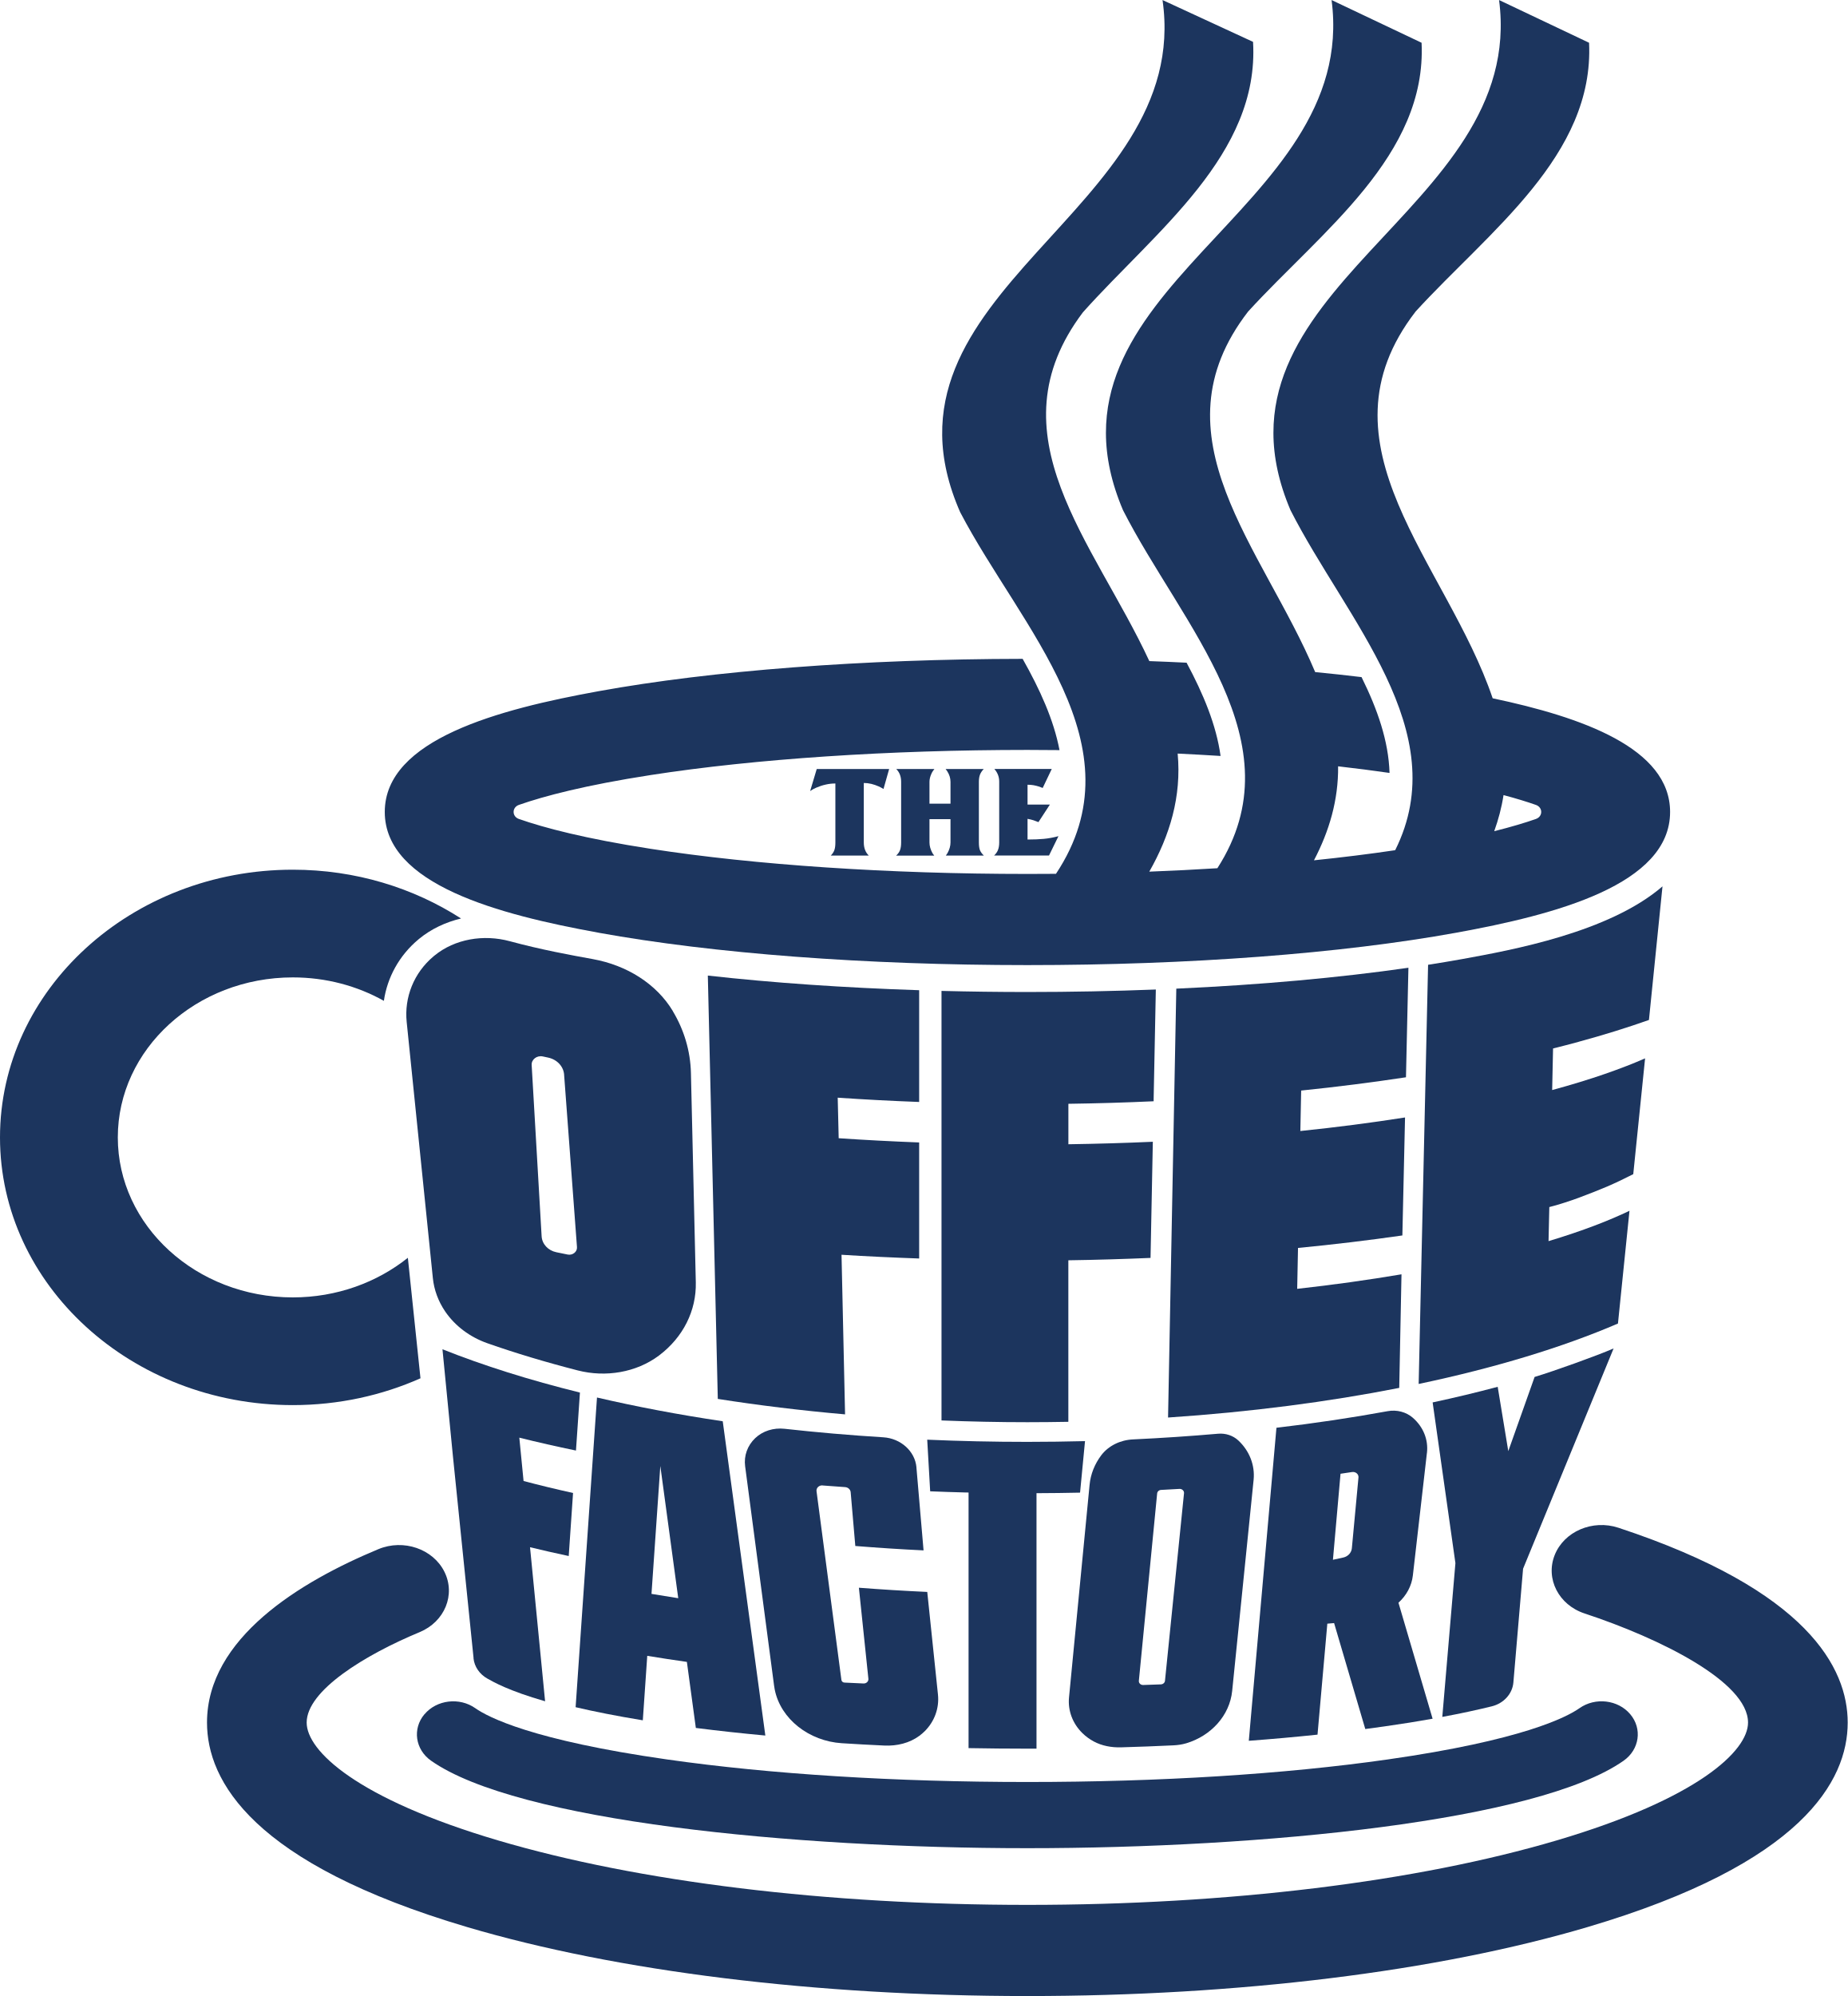
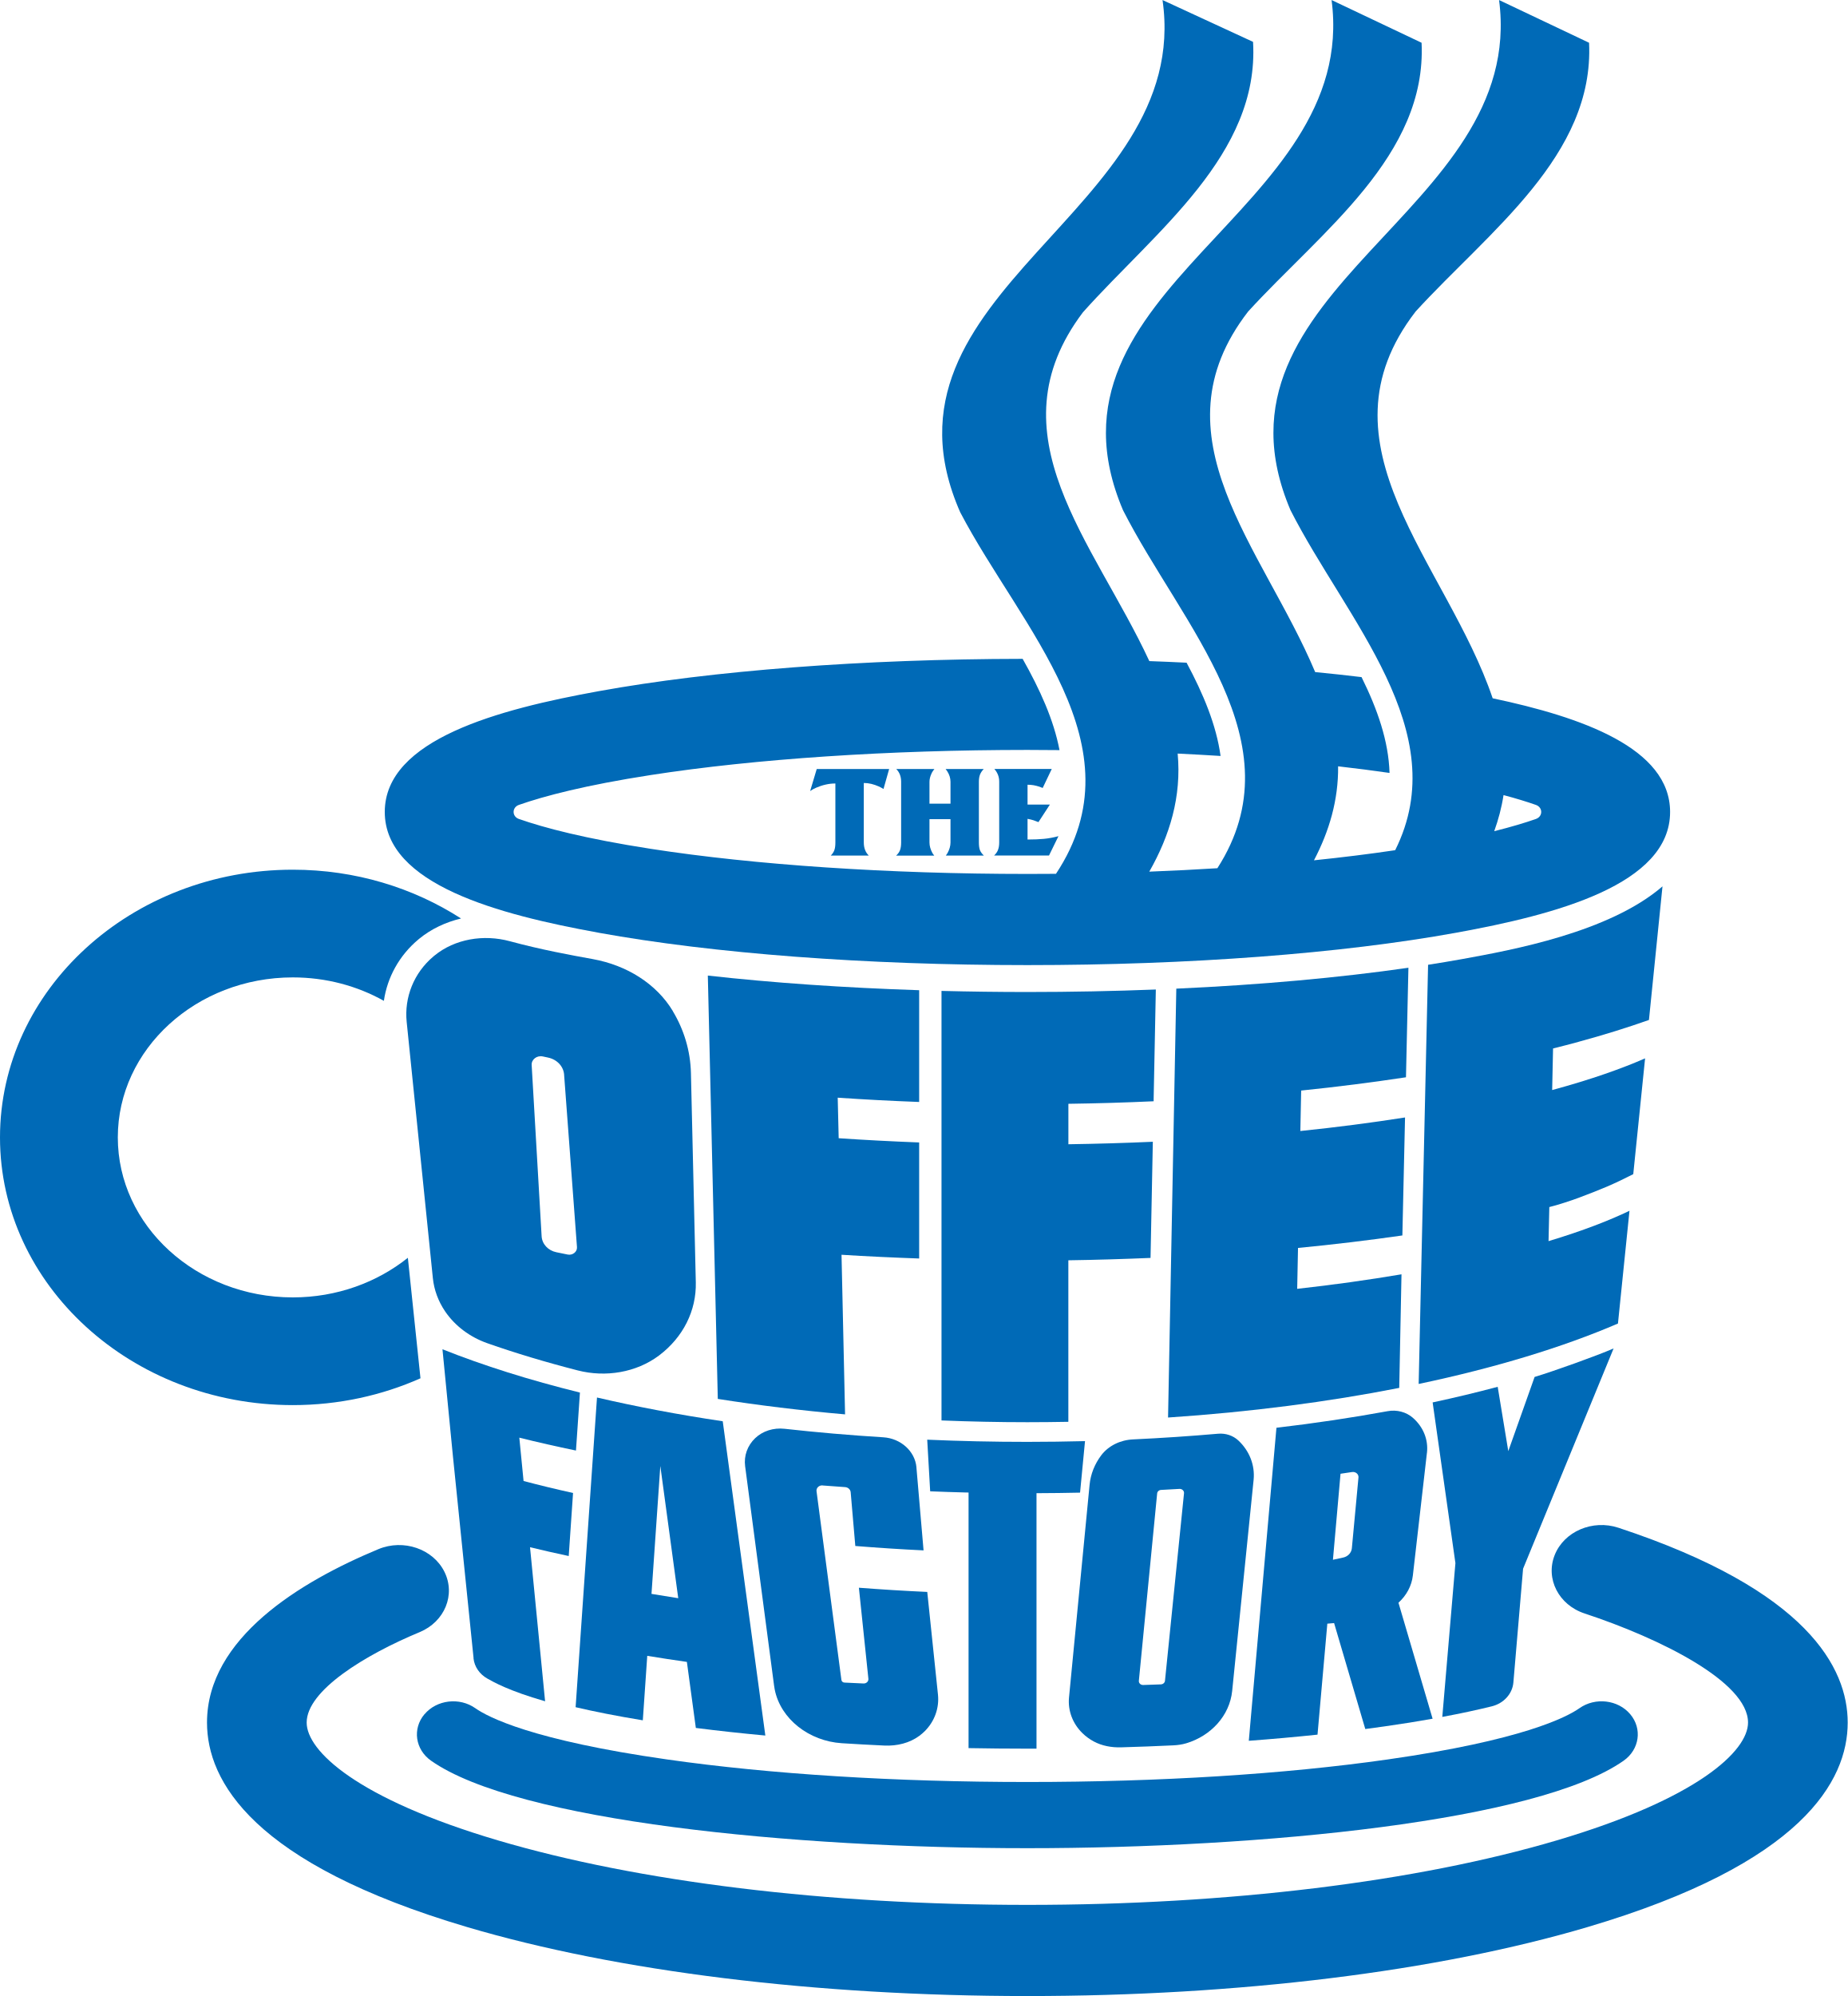
<svg xmlns="http://www.w3.org/2000/svg" id="Layer_1" data-name="Layer 1" viewBox="0 0 474.59 512.6">
  <defs>
    <style>
      .cls-1 {
-         fill: #1c355e;
+         fill: #006ab7;
        stroke-width: 0px;
      }
    </style>
  </defs>
  <path class="cls-1" d="M415.71,392.35c-6.65-2.2-13.99.95-16.39,7.03-2.4,6.08,1.04,12.79,7.69,14.98,19.36,6.39,41.98,17.57,41.98,28.02,0,7.26-12.86,19.53-49.11,30.25-36.14,10.69-84.44,16.57-136,16.57s-99.86-5.89-136-16.57c-36.25-10.72-49.11-22.99-49.11-30.25,0-8.23,14.99-17.4,29.03-23.23,6.43-2.68,9.28-9.61,6.35-15.5-2.93-5.88-10.51-8.48-16.95-5.81-20.09,8.35-44.03,22.85-44.03,44.54,0,14.94,11.59,36.18,66.83,52.52,38.62,11.42,89.72,17.71,143.88,17.71s105.26-6.29,143.88-17.71c55.23-16.33,66.83-37.57,66.83-52.52,0-13.96-10.21-33.96-58.88-50.03Z" />
  <path class="cls-1" d="M109.02,440.24c-3.14,3.73-2.37,9.07,1.7,11.93,22.07,15.52,92.82,22.47,153.16,22.47s131.09-6.95,153.16-22.47c4.07-2.87,4.84-8.21,1.7-11.93-3.13-3.73-8.98-4.42-13.05-1.55-3.29,2.31-14.68,8.23-49.24,13.16-26.57,3.79-58.57,5.79-92.56,5.79s-65.99-2-92.56-5.79c-34.57-4.93-45.95-10.84-49.24-13.16-4.07-2.87-9.92-2.17-13.05,1.55Z" />
  <path class="cls-1" d="M121.62,425.85c.22,2.18,1.56,4.12,3.61,5.26.01,0,.03.01.04.02,1.42.79,5.31,3.07,14.74,5.78l-3.87-39.56c3.23.79,6.56,1.53,9.94,2.26l1.11-16.19c-4.38-.97-8.63-2-12.71-3.08l-1.09-11.13c4.71,1.18,9.57,2.28,14.55,3.31l1.02-14.89c-12.95-3.2-24.8-6.93-35.31-11.12l2.7,27.6,5.29,51.73Z" />
  <path class="cls-1" d="M147.85,438.43c4.73,1.11,10.42,2.25,17.26,3.37l1.14-16.56c3.34.55,6.73,1.07,10.18,1.56l2.3,16.96c5.73.73,11.69,1.38,17.85,1.95l-10.94-80.71c-11.35-1.69-22.15-3.74-32.3-6.1l-5.49,79.53ZM169.61,376.57v-.07s.01.07.01.07l4.59,33.87c-2.32-.36-4.6-.73-6.87-1.11l2.26-32.76Z" />
  <path class="cls-1" d="M238.92,382.99c3.04.12,6.08.23,9.12.3.25,0,.49,0,.74.01v65.64c4.98.09,10.02.14,15.1.14.79,0,1.57,0,2.35,0v-65.61c3.74-.01,7.48-.06,11.19-.14l1.27-13.23c-4.89.12-9.83.19-14.82.19-8.73,0-17.31-.19-25.71-.56l.76,13.26Z" />
  <path class="cls-1" d="M282.85,373.75c-1.66,2.21-2.73,4.81-2.99,7.62l-5.28,54.58c-.32,3.37.94,6.71,3.47,9.17.85.83,1.82,1.53,2.87,2.1,2.11,1.14,4.58,1.59,7.03,1.52,4.53-.13,9-.3,13.41-.51,1.13-.05,2.25-.21,3.33-.53,6.36-1.9,11.16-7.12,11.8-13.44l5.51-54.26c.36-3.73-1.07-7.4-3.94-10.08-1.36-1.26-3.26-1.89-5.19-1.72-7.14.62-14.43,1.11-21.86,1.46-3.26.15-6.31,1.63-8.16,4.09ZM297.22,383.53c.05-.49.48-.87,1.01-.9,1.58-.08,3.17-.17,4.71-.26.68-.04,1.24.49,1.18,1.11l-4.89,48.17c-.05.51-.51.9-1.06.92-1.54.06-3.08.12-4.54.16-.65.02-1.16-.48-1.11-1.07l4.7-48.13Z" />
  <path class="cls-1" d="M394.17,353.62l-6.76,19.05-2.72-16.52c-5.47,1.46-10.83,2.75-16.71,4.01l5.85,41.27-3.37,39.5c4.92-.92,9.13-1.84,12.71-2.72,3.08-.76,5.3-3.22,5.55-6.13l2.49-29.21,23.25-56.57c-4.29,1.87-15.41,5.85-20.29,7.32Z" />
  <path class="cls-1" d="M366.52,373.12c.39-3.39-.94-6.68-3.64-9.03h0c-1.72-1.49-4.13-2.11-6.46-1.68-9.13,1.67-18.67,3.1-28.56,4.26l-7.1,80.39c6.05-.45,11.94-.98,17.65-1.58,0,0,0,0,0,0l2.52-28.5c.99-.08.75-.06,1.74-.15l8.01,27.21c1.67-.22,3.32-.44,4.95-.68,4.52-.64,8.62-1.3,12.34-1.97l-8.77-29.79c2.04-1.84,3.39-4.3,3.7-7l3.61-31.47ZM347.23,397.63c-.11,1.14-1,2.1-2.22,2.37-.98.22-2,.45-2.64.57l1.95-22.09c.8-.1,1.9-.28,2.96-.44.91-.14,1.73.54,1.65,1.39l-1.7,18.2Z" />
  <path class="cls-1" d="M172.83,259.67c-4.23-7.05-11.89-11.79-20.52-13.35-.03,0-.06-.01-.09-.02-5.48-.99-13.18-2.39-21.26-4.58-6.74-1.83-14.14-.6-19.38,3.7-.04.03-.07.06-.11.09-.04.03-.07.06-.11.09-5.09,4.27-7.55,10.58-6.9,16.87l6.72,65.75c.31,3.05,1.4,5.99,3.17,8.59,2.55,3.73,6.36,6.58,10.86,8.16,7.17,2.52,14.93,4.85,23.18,6.97,7.2,1.85,15.04.53,20.83-3.79.04-.03.09-.06.13-.1,6.12-4.64,9.54-11.46,9.37-18.73l-1.25-53.73c-.13-5.72-1.79-11.15-4.66-15.92ZM145.79,322.18c-.91-.18-1.93-.39-2.89-.59-2.12-.43-3.66-2.1-3.78-4.08l-2.56-44.01c-.08-1.42,1.34-2.51,2.86-2.19.46.1.92.2,1.4.3h0c2.36.51,4.04,2.4,4.09,4.61l3.29,44.06c.09,1.21-1.12,2.17-2.42,1.9Z" />
  <path class="cls-1" d="M184.37,359.26c10.46,1.64,21.39,2.98,32.69,3.97l-.91-40.99c6.55.42,13.22.72,19.94.96v-29.8c-6.99-.27-13.89-.63-20.67-1.09l-.25-10.41c6.87.47,13.86.84,20.92,1.1v-28.7c-19.24-.63-37.6-1.89-54.28-3.76l2.56,108.71Z" />
  <path class="cls-1" d="M241.83,254.47v110.32c7.25.29,14.61.45,22.05.45,3.53,0,7.04-.04,10.53-.1v-41.48c7.12-.1,14.15-.32,21.11-.61l.59-29.83c-7.14.32-14.37.53-21.69.64v-10.39c7.38-.1,14.68-.32,21.9-.65v-.59s.56-28.11.56-28.11c-10.74.42-21.78.64-33,.64-7.44,0-14.8-.1-22.05-.28Z" />
  <path class="cls-1" d="M300.02,364.04c21.14-1.41,41.16-4.02,59.38-7.61l.58-29.17c-8.54,1.44-17.48,2.7-26.79,3.73l.21-10.5c9.23-.89,18.17-1.97,26.81-3.21v-.17s.68-30.13.68-30.13c-8.6,1.35-17.57,2.52-26.89,3.48l.21-10.39c9.26-.95,18.24-2.1,26.92-3.41l.63-28.13c-17.75,2.56-37.99,4.39-59.62,5.37l-2.12,110.14Z" />
  <path class="cls-1" d="M405.42,267.56c6.49-1.76,12.52-3.64,18.12-5.62l3.48-34.31c-13.67,11.8-38.64,16.35-51.49,18.68-2.82.51-5.74.99-8.72,1.46l-2.42,107.65c19.61-4.13,36.96-9.4,51.19-15.52l2.96-28.96c-5.09,2.45-11.86,5.11-20.79,7.8l.2-8.75c2.02-.48,5.58-1.65,7.46-2.35,5.77-2.17,8.89-3.44,14.1-6.1l3.04-29.74c-5.91,2.59-13.69,5.38-23.87,8.14l.23-10.68c2.21-.55,4.39-1.11,6.52-1.69Z" />
  <path class="cls-1" d="M211.29,381.49l5.78.42c.76.05,1.37.62,1.43,1.31l1.19,13.81c5.77.46,11.61.85,17.53,1.13l-1.83-21.28v-.09c-.38-4.1-4.03-7.39-8.49-7.67-8.67-.54-17.14-1.27-25.39-2.19-2.82-.31-5.6.56-7.54,2.41h0c-1.99,1.9-2.93,4.53-2.58,7.2l7.43,56.31c.05.35.1.7.17,1.04,1.51,7.6,8.85,13.26,17.22,13.79,3.59.23,7.22.43,10.91.6,3.28.16,6.55-.65,9.05-2.52.49-.36.94-.76,1.37-1.18,2.51-2.51,3.74-5.93,3.38-9.39l-2.75-26.36c-5.92-.27-11.77-.63-17.56-1.08l2.44,23.38c.07.67-.51,1.24-1.25,1.21-1.69-.06-3.33-.14-4.92-.23-.39-.02-.71-.31-.76-.68l-6.39-48.46c-.11-.85.63-1.56,1.56-1.5Z" />
  <path class="cls-1" d="M108,353.95l-3.24-30.93c-7.91,6.32-18.25,10.17-29.55,10.17-24.79,0-44.95-18.43-44.95-41.09s20.17-41.09,44.95-41.09c8.56,0,16.57,2.2,23.39,6.02.87-6.03,3.96-11.65,8.81-15.72l.25-.21c3.07-2.52,6.78-4.27,10.76-5.22-12.24-7.88-27.13-12.53-43.21-12.53C33.74,223.35,0,254.19,0,292.1s33.74,68.75,75.21,68.75c11.75,0,22.88-2.48,32.8-6.89Z" />
  <path class="cls-1" d="M153.7,239.53c29.56,5.36,68.69,8.32,110.18,8.32s80.62-2.95,110.18-8.32c25.57-4.64,54.91-12.35,54.91-31.01,0-16.41-22.71-24.36-45.57-29.19-11.81-34.84-46.3-65.04-19.78-99.34,18.88-20.65,45.9-40.07,44.54-69.01l-23.12-10.97c7.2,54.67-77.89,73.84-53.57,131.01,14.29,28.12,42.19,56.75,26.89,87.32-6.56.98-13.54,1.84-20.86,2.6,3.92-7.49,6.29-15.48,6.2-24.14,4.56.52,8.97,1.09,13.21,1.7-.25-8.21-3.11-16.37-7.19-24.61-3.86-.47-7.86-.89-11.91-1.29-13.47-32.05-42.01-60.54-17.21-92.61,18.88-20.65,45.9-40.07,44.54-69.01l-23.12-10.97c7.2,54.67-77.89,73.84-53.57,131.01,15.01,29.53,45.03,59.63,24.24,91.95-5.72.36-11.55.65-17.49.88,5.27-9.27,8.31-19.27,7.29-30.32,3.71.18,7.4.38,11.02.61-1.1-7.97-4.43-15.92-8.73-23.95-3.16-.16-6.36-.29-9.57-.41-14.26-30.74-40.73-58.21-17.06-89.57,18.62-20.84,45.41-40.53,43.7-69.46l-23.25-10.74c7.87,54.59-76.98,74.63-51.97,131.54,15.55,29.73,46.47,59.88,24.6,92.86-2.43.02-4.86.03-7.31.03-35.56,0-69.93-2.29-96.77-6.45-16.86-2.61-27.39-5.4-33.87-7.67-1.81-.63-1.81-2.97,0-3.61,6.48-2.27,17.02-5.06,33.87-7.67,26.84-4.16,61.2-6.45,96.77-6.45,2.75,0,5.49.02,8.22.05-1.49-7.81-5.04-15.59-9.47-23.44-41.02.06-79.67,3-108.93,8.31-25.57,4.64-54.91,12.35-54.91,31.01s29.35,26.38,54.91,31.01ZM394.52,210.32c-2.77.97-6.29,2.03-10.72,3.14,1.08-3,1.9-6.09,2.39-9.27,3.32.88,6.06,1.73,8.31,2.52,1.82.64,1.83,2.97.01,3.61Z" />
  <path class="cls-1" d="M223.8,201.31c.63.15,1.27.38,1.92.66.22.1.42.2.57.28.16.08.37.21.64.37l1.45-5.12h-18.6l-1.69,5.65c.47-.33.99-.62,1.55-.86.81-.35,1.63-.62,2.45-.8.82-.19,1.65-.28,2.48-.28v15.18c0,.82-.09,1.48-.27,1.96-.18.48-.48.94-.91,1.37h9.76c-.86-.84-1.28-1.96-1.28-3.36v-15.28c.65,0,1.29.08,1.92.23Z" />
  <path class="cls-1" d="M243.32,219.16l-.37.56h9.76c-.5-.47-.83-.94-1.01-1.4-.18-.46-.27-1.12-.27-1.96v-15.59c0-.74.1-1.36.3-1.87.2-.5.52-.97.95-1.4h-9.79l.41.56c.56.88.84,1.79.84,2.72v5.62h-5.4v-5.62c0-.66.17-1.36.51-2.1.09-.21.2-.41.34-.62.13-.21.27-.39.41-.56h-9.79c.83.82,1.25,1.91,1.25,3.27v15.59c0,.82-.1,1.48-.29,1.98-.19.49-.52.96-1,1.39h9.79l-.41-.56c-.54-.97-.81-1.9-.81-2.81v-5.99h5.4v5.99c0,.91-.27,1.84-.81,2.81Z" />
  <path class="cls-1" d="M256.33,218.31c-.21.52-.55.99-1,1.4h14.11l2.43-4.97c-1.31.35-2.56.58-3.75.69-1.19.11-2.59.17-4.19.17v-5.31c.25.04.52.1.81.17.29.07.52.13.69.19.17.05.43.15.79.29.11.04.28.1.51.19l2.94-4.51h-5.74v-5.09c.54,0,1.05.04,1.52.12.47.08.97.21,1.49.37l.88.34,2.33-4.88h-14.75c.83.93,1.25,2.01,1.25,3.24v15.65c0,.76-.11,1.4-.32,1.93Z" />
</svg>
